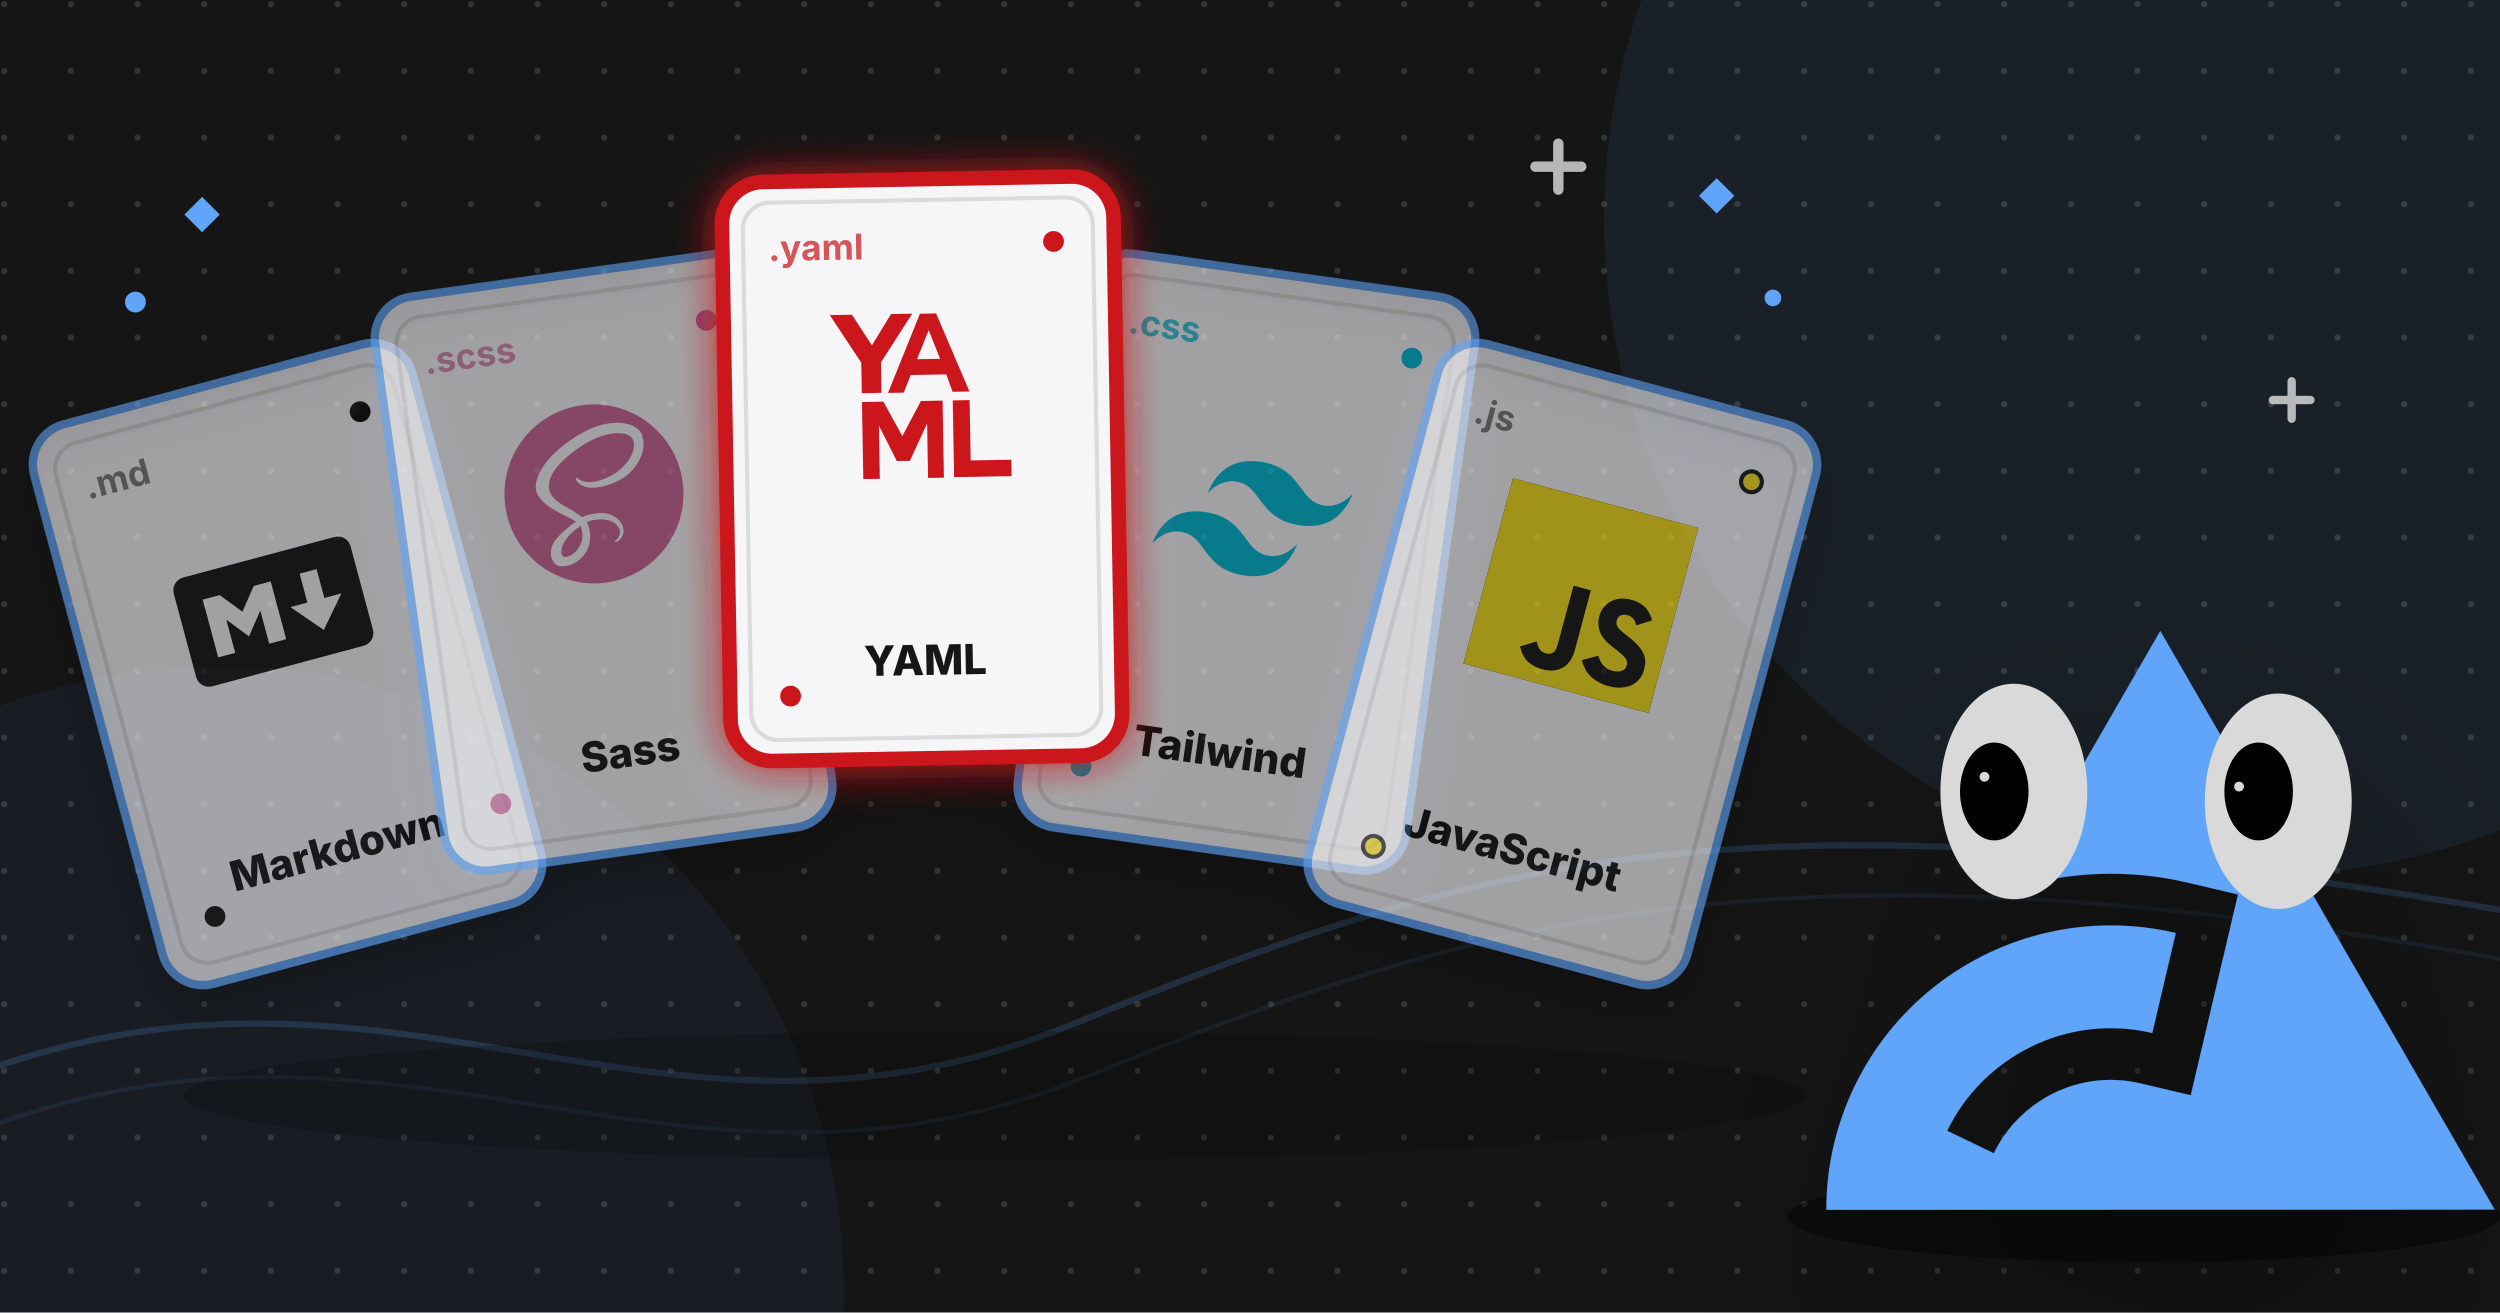
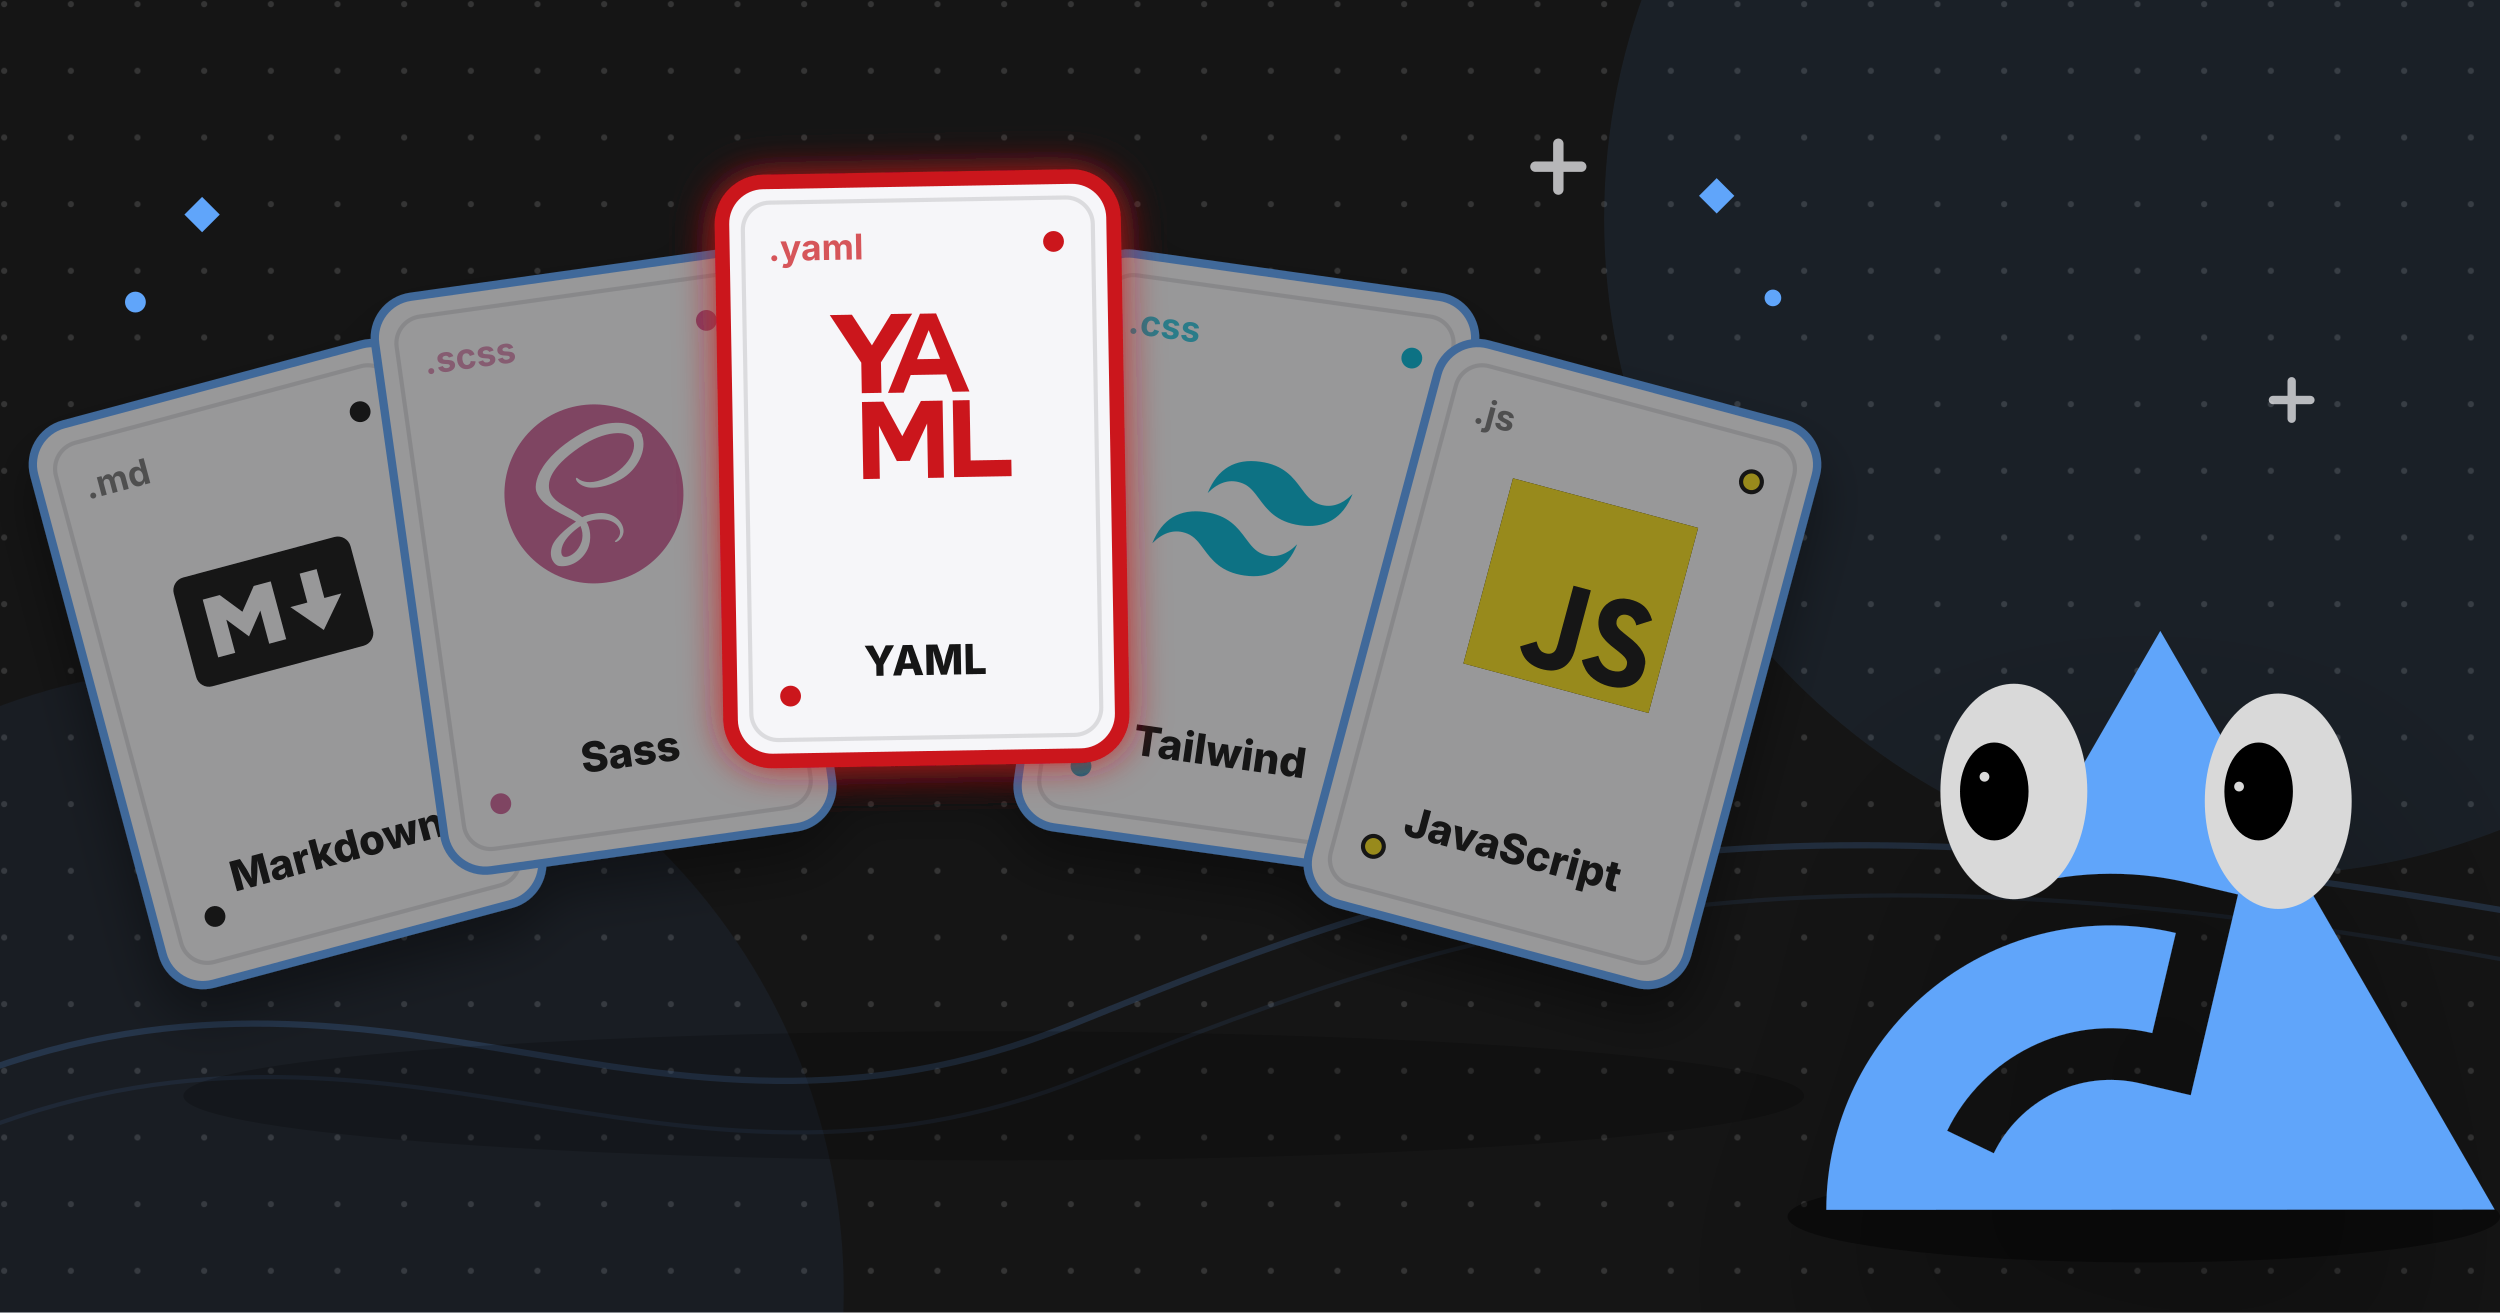
<svg xmlns="http://www.w3.org/2000/svg" width="1200" height="630" viewBox="0 0 1200 630" fill="none">
  <defs>
    <pattern id="dots" width="32" height="32" patternUnits="userSpaceOnUse">
      <circle cx="2" cy="2" r="1.5" fill="#F6F6F9" fill-opacity="0.14" />
    </pattern>
    <filter id="card-shadow" x="-35%" y="-30%" width="170%" height="180%" color-interpolation-filters="sRGB">
      <feDropShadow dx="0" dy="14" stdDeviation="12" flood-color="#000000" flood-opacity="0.35" />
    </filter>
    <filter id="selected-card-glow" x="-35%" y="-35%" width="170%" height="190%" color-interpolation-filters="sRGB">
      <feDropShadow dx="0" dy="0" stdDeviation="9" flood-color="#CB171E" flood-opacity="0.9" />
+     </filter>
+     <filter id="dim-card" x="-5%" y="-5%" width="110%" height="110%" color-interpolation-filters="sRGB">
+       <feComponentTransfer>
+         <feFuncR type="linear" slope="0.58" intercept="0.035" />
+         <feFuncG type="linear" slope="0.58" intercept="0.035" />
+         <feFuncB type="linear" slope="0.58" intercept="0.035" />
+         <feFuncA type="identity" />
+       </feComponentTransfer>
    </filter>
    <filter id="mascot-shadow" x="-30%" y="-30%" width="170%" height="180%" color-interpolation-filters="sRGB">
      <feDropShadow dx="0" dy="16" stdDeviation="13" flood-color="#000000" flood-opacity="0.4" />
    </filter>
  </defs>
  <rect width="1200" height="630" fill="#151515" />
  <rect width="1200" height="630" fill="url(#dots)" />
  <circle cx="1085" cy="105" r="315" fill="#60A5FA" fill-opacity="0.08" />
  <circle cx="105" cy="620" r="300" fill="#60A5FA" fill-opacity="0.06" />
  <path d="M-35 525C181 430 310 575 514 492C711 412 834 371 1236 443" stroke="#60A5FA" stroke-opacity="0.18" stroke-width="3" />
  <path d="M-30 551C183 456 318 599 521 517C715 438 865 394 1235 467" stroke="#60A5FA" stroke-opacity="0.09" stroke-width="2" />
  <g fill="#60A5FA">
    <path d="M91 97H103V109H91V97Z" transform="rotate(45 97 103)" />
    <path d="M818 88H830V100H818V88Z" transform="rotate(45 824 94)" />
    <circle cx="65" cy="145" r="5" />
    <circle cx="851" cy="143" r="4" />
  </g>
  <g stroke="#F6F6F9" stroke-linecap="round" stroke-opacity="0.72">
    <path d="M748 69V91M737 80H759" stroke-width="5" />
    <path d="M1100 183V201M1091 192H1109" stroke-width="4" />
  </g>
  <ellipse cx="1029" cy="584" rx="171" ry="22" fill="#000000" fill-opacity="0.42" />
  <ellipse cx="477" cy="526" rx="389" ry="31" fill="#000000" fill-opacity="0.2" />
  <g transform="translate(875 300) scale(4.7)" filter="url(#mascot-shadow)">
    <path d="M34.455 0.6L19.26 26.942C25.029 25.161 31.236 24.895 37.253 26.312L42.393 27.523L37.566 48.026L32.419 46.815C26.093 45.325 20.016 48.65 17.45 53.951L12.692 51.652C16.319 44.153 24.873 39.61 33.633 41.673L36.039 31.454C27.405 29.422 18.307 31.452 11.354 36.961C4.401 42.468 0.341 50.861 0.345 59.732L68.611 59.706L34.455 0.6Z" fill="#60A5FA" />
    <ellipse cx="19.5" cy="17" rx="7.5" ry="11" fill="#D9D9D9" />
    <path d="M21 17C21 19.761 19.433 22 17.5 22C15.567 22 14 19.761 14 17C14 14.239 15.567 12 17.5 12C19.433 12 21 14.239 21 17Z" fill="#000000" />
    <circle cx="16.5" cy="15.5" r="0.5" fill="#D9D9D9" />
    <ellipse cx="46.5" cy="18" rx="7.5" ry="11" fill="#D9D9D9" />
    <path d="M48 17C48 19.761 46.433 22 44.5 22C42.567 22 41 19.761 41 17C41 14.239 42.567 12 44.5 12C46.433 12 48 14.239 48 17Z" fill="#000000" />
    <circle cx="42.5" cy="16.5" r="0.5" fill="#D9D9D9" />
  </g>
  <g filter="url(#card-shadow)" font-family="Inter, ui-sans-serif, system-ui, -apple-system, BlinkMacSystemFont, 'Segoe UI', sans-serif">
-     <g transform="translate(65 177) rotate(-15 94 220)" opacity="0.58">
+     <g transform="translate(65 177) rotate(-15 94 220)" filter="url(#dim-card)">
      <rect width="188" height="278" rx="20" fill="#F6F6F9" stroke="#60A5FA" stroke-width="4" />
      <rect x="10" y="10" width="168" height="258" rx="13" stroke="#151515" stroke-opacity="0.12" stroke-width="2" />
      <text x="22" y="38" fill="#151515" fill-opacity="0.55" font-size="17" font-weight="750">.md</text>
      <g transform="translate(50 69) scale(3.66)" fill="#151515">
        <path d="M22.27 19.385H1.73A1.73 1.73 0 010 17.655V6.345a1.73 1.73 0 011.73-1.73h20.54A1.73 1.73 0 0124 6.345v11.308a1.73 1.73 0 01-1.73 1.731zM5.769 15.923v-4.5l2.308 2.885 2.307-2.885v4.5h2.308V8.078h-2.308l-2.307 2.885-2.308-2.885H3.46v7.847zM21.232 12h-2.309V8.077h-2.307V12h-2.308l3.461 4.039z" />
      </g>
      <text x="94" y="238" text-anchor="middle" fill="#151515" font-size="20" font-weight="800">Markdown</text>
      <circle cx="29" cy="247" r="5" fill="#151515" />
      <circle cx="159" cy="31" r="5" fill="#151515" />
    </g>
-     <g transform="translate(207 130) rotate(-8 94 220)" opacity="0.58">
+     <g transform="translate(207 130) rotate(-8 94 220)" filter="url(#dim-card)">
      <rect width="188" height="278" rx="20" fill="#F6F6F9" stroke="#60A5FA" stroke-width="4" />
      <rect x="10" y="10" width="168" height="258" rx="13" stroke="#151515" stroke-opacity="0.12" stroke-width="2" />
      <text x="22" y="38" fill="#CC6699" fill-opacity="0.72" font-size="17" font-weight="750">.scss</text>
      <g transform="translate(51 63) scale(3.58)" fill="#CC6699">
        <path d="M12 0c6.627 0 12 5.373 12 12s-5.373 12-12 12S0 18.627 0 12 5.373 0 12 0zM9.615 15.998c.175.645.156 1.248-.024 1.792l-.065.18c-.024.061-.052.12-.078.176-.14.29-.326.56-.555.81-.698.759-1.672 1.047-2.09.805-.45-.262-.226-1.335.584-2.19.871-.918 2.12-1.509 2.12-1.509v-.003l.108-.061zm9.911-10.861c-.542-2.133-4.077-2.834-7.422-1.645-1.989.707-4.144 1.818-5.693 3.267C4.568 8.48 4.275 9.98 4.396 10.607c.427 2.211 3.457 3.657 4.703 4.73v.006c-.367.18-3.056 1.529-3.686 2.925-.675 1.47.105 2.521.615 2.655 1.575.436 3.195-.36 4.065-1.649.84-1.261.766-2.881.404-3.676.496-.135 1.08-.195 1.83-.104 2.101.24 2.521 1.56 2.43 2.1-.09.539-.523.854-.674.944-.15.091-.195.12-.181.181.015.09.091.09.21.075.165-.03 1.096-.45 1.141-1.471.045-1.29-1.186-2.729-3.375-2.7-.9.016-1.471.091-1.875.256-.03-.045-.061-.075-.105-.105-1.35-1.455-3.855-2.475-3.75-4.41.03-.705.285-2.564 4.8-4.814 3.705-1.846 6.661-1.335 7.171-.21.733 1.604-1.576 4.59-5.431 5.024-1.47.165-2.235-.404-2.431-.615-.209-.225-.239-.24-.314-.194-.12.06-.045.255 0 .375.12.3.585.825 1.396 1.095.704.225 2.43.359 4.5-.45 2.324-.899 4.139-3.405 3.614-5.505l.073.067z" />
      </g>
      <text x="94" y="238" text-anchor="middle" fill="#151515" font-size="20" font-weight="800">Sass</text>
      <circle cx="29" cy="247" r="5" fill="#CC6699" />
      <circle cx="159" cy="31" r="5" fill="#CC6699" />
    </g>
-     <g transform="translate(493 130) rotate(8 94 220)" opacity="0.58">
+     <g transform="translate(493 130) rotate(8 94 220)" filter="url(#dim-card)">
      <rect width="188" height="278" rx="20" fill="#F6F6F9" stroke="#60A5FA" stroke-width="4" />
      <rect x="10" y="10" width="168" height="258" rx="13" stroke="#151515" stroke-opacity="0.12" stroke-width="2" />
      <text x="22" y="38" fill="#06B6D4" fill-opacity="0.78" font-size="17" font-weight="750">.css</text>
      <g transform="translate(48 72) scale(3.83)" fill="#06B6D4">
        <path d="M12.001 4.8c-3.2 0-5.2 1.6-6 4.8 1.2-1.6 2.6-2.2 4.2-1.8.913.228 1.565.89 2.288 1.624C13.666 10.618 15.027 12 18.001 12c3.2 0 5.2-1.6 6-4.8-1.2 1.6-2.6 2.2-4.2 1.8-.913-.228-1.565-.89-2.288-1.624C16.337 6.182 14.976 4.8 12.001 4.8zM6.001 12c-3.2 0-5.2 1.6-6 4.8 1.2-1.6 2.6-2.2 4.2-1.8.913.228 1.565.89 2.288 1.624 1.177 1.194 2.538 2.576 5.512 2.576 3.2 0 5.2-1.6 6-4.8-1.2 1.6-2.6 2.2-4.2 1.8-.913-.228-1.565-.89-2.288-1.624C10.337 13.382 8.976 12 6.001 12z" />
      </g>
      <text x="94" y="238" text-anchor="middle" fill="#151515" font-size="20" font-weight="800">Tailwind</text>
      <circle cx="29" cy="247" r="5" fill="#06B6D4" />
      <circle cx="159" cy="31" r="5" fill="#06B6D4" />
    </g>
-     <g transform="translate(635 177) rotate(15 94 220)" opacity="0.58">
+     <g transform="translate(635 177) rotate(15 94 220)" filter="url(#dim-card)">
      <rect width="188" height="278" rx="20" fill="#F6F6F9" stroke="#60A5FA" stroke-width="4" />
      <rect x="10" y="10" width="168" height="258" rx="13" stroke="#151515" stroke-opacity="0.12" stroke-width="2" />
      <text x="22" y="38" fill="#151515" fill-opacity="0.55" font-size="17" font-weight="750">.js</text>
      <rect x="48" y="59" width="92" height="92" fill="#151515" />
      <g transform="translate(48 59) scale(3.833333)" fill="#F7DF1E">
        <path d="M0 0h24v24H0V0zm22.034 18.276c-.175-1.095-.888-2.015-3.003-2.873-.736-.345-1.554-.585-1.797-1.14-.091-.33-.105-.51-.046-.705.15-.646.915-.84 1.515-.66.39.12.75.42.976.9 1.034-.676 1.034-.676 1.755-1.125-.27-.42-.404-.601-.586-.78-.63-.705-1.469-1.065-2.834-1.034l-.705.089c-.676.165-1.32.525-1.71 1.005-1.14 1.291-.811 3.541.569 4.471 1.365 1.02 3.361 1.244 3.616 2.205.24 1.17-.87 1.545-1.966 1.41-.811-.18-1.26-.586-1.755-1.336l-1.83 1.051c.21.48.45.689.81 1.109 1.74 1.756 6.09 1.666 6.871-1.004.029-.09.24-.705.074-1.65l.046.067zm-8.983-7.245h-2.248c0 1.938-.009 3.864-.009 5.805 0 1.232.063 2.363-.138 2.711-.33.689-1.18.601-1.566.48-.396-.196-.597-.466-.83-.855-.063-.105-.11-.196-.127-.196l-1.825 1.125c.305.63.75 1.172 1.324 1.517.855.51 2.004.675 3.207.405.783-.226 1.458-.691 1.811-1.411.51-.93.402-2.07.397-3.346.012-2.054 0-4.109 0-6.179l.004-.056z" />
      </g>
      <text x="94" y="238" text-anchor="middle" fill="#151515" font-size="20" font-weight="800">JavaScript</text>
      <circle cx="29" cy="247" r="5" fill="#F7DF1E" stroke="#151515" stroke-width="2" />
      <circle cx="159" cy="31" r="5" fill="#F7DF1E" stroke="#151515" stroke-width="2" />
    </g>
    <g transform="translate(350 86) rotate(-1 94 220)" filter="url(#selected-card-glow)">
      <rect width="188" height="278" rx="20" fill="#F6F6F9" stroke="#CB171E" stroke-width="7" />
      <rect x="10" y="10" width="168" height="258" rx="13" stroke="#151515" stroke-opacity="0.12" stroke-width="2" />
      <text x="22" y="38" fill="#CB171E" fill-opacity="0.72" font-size="17" font-weight="750">.yaml</text>
      <g transform="translate(51 61) scale(3.58)" fill="#CB171E">
        <path d="m0 .97 4.111 6.453v4.09h2.638v-4.09L11.053.969H8.214L5.58 5.125 2.965.969Zm12.093.024-4.47 10.544h2.114l.97-2.345h4.775l.804 2.345h2.26L14.255.994Zm1.133 2.225 1.463 3.87h-3.096zm3.06 9.475v10.29H24v-2.199h-5.454v-8.091zm-12.175.002v10.335h2.217v-7.129l2.32 4.792h1.746l2.4-4.96v7.295h2.127V12.696h-2.904L9.44 17.37l-2.455-4.674Z" />
      </g>
      <text x="94" y="238" text-anchor="middle" fill="#151515" font-size="20" font-weight="800">YAML</text>
      <circle cx="29" cy="247" r="5" fill="#CB171E" />
      <circle cx="159" cy="31" r="5" fill="#CB171E" />
    </g>
  </g>
</svg>
